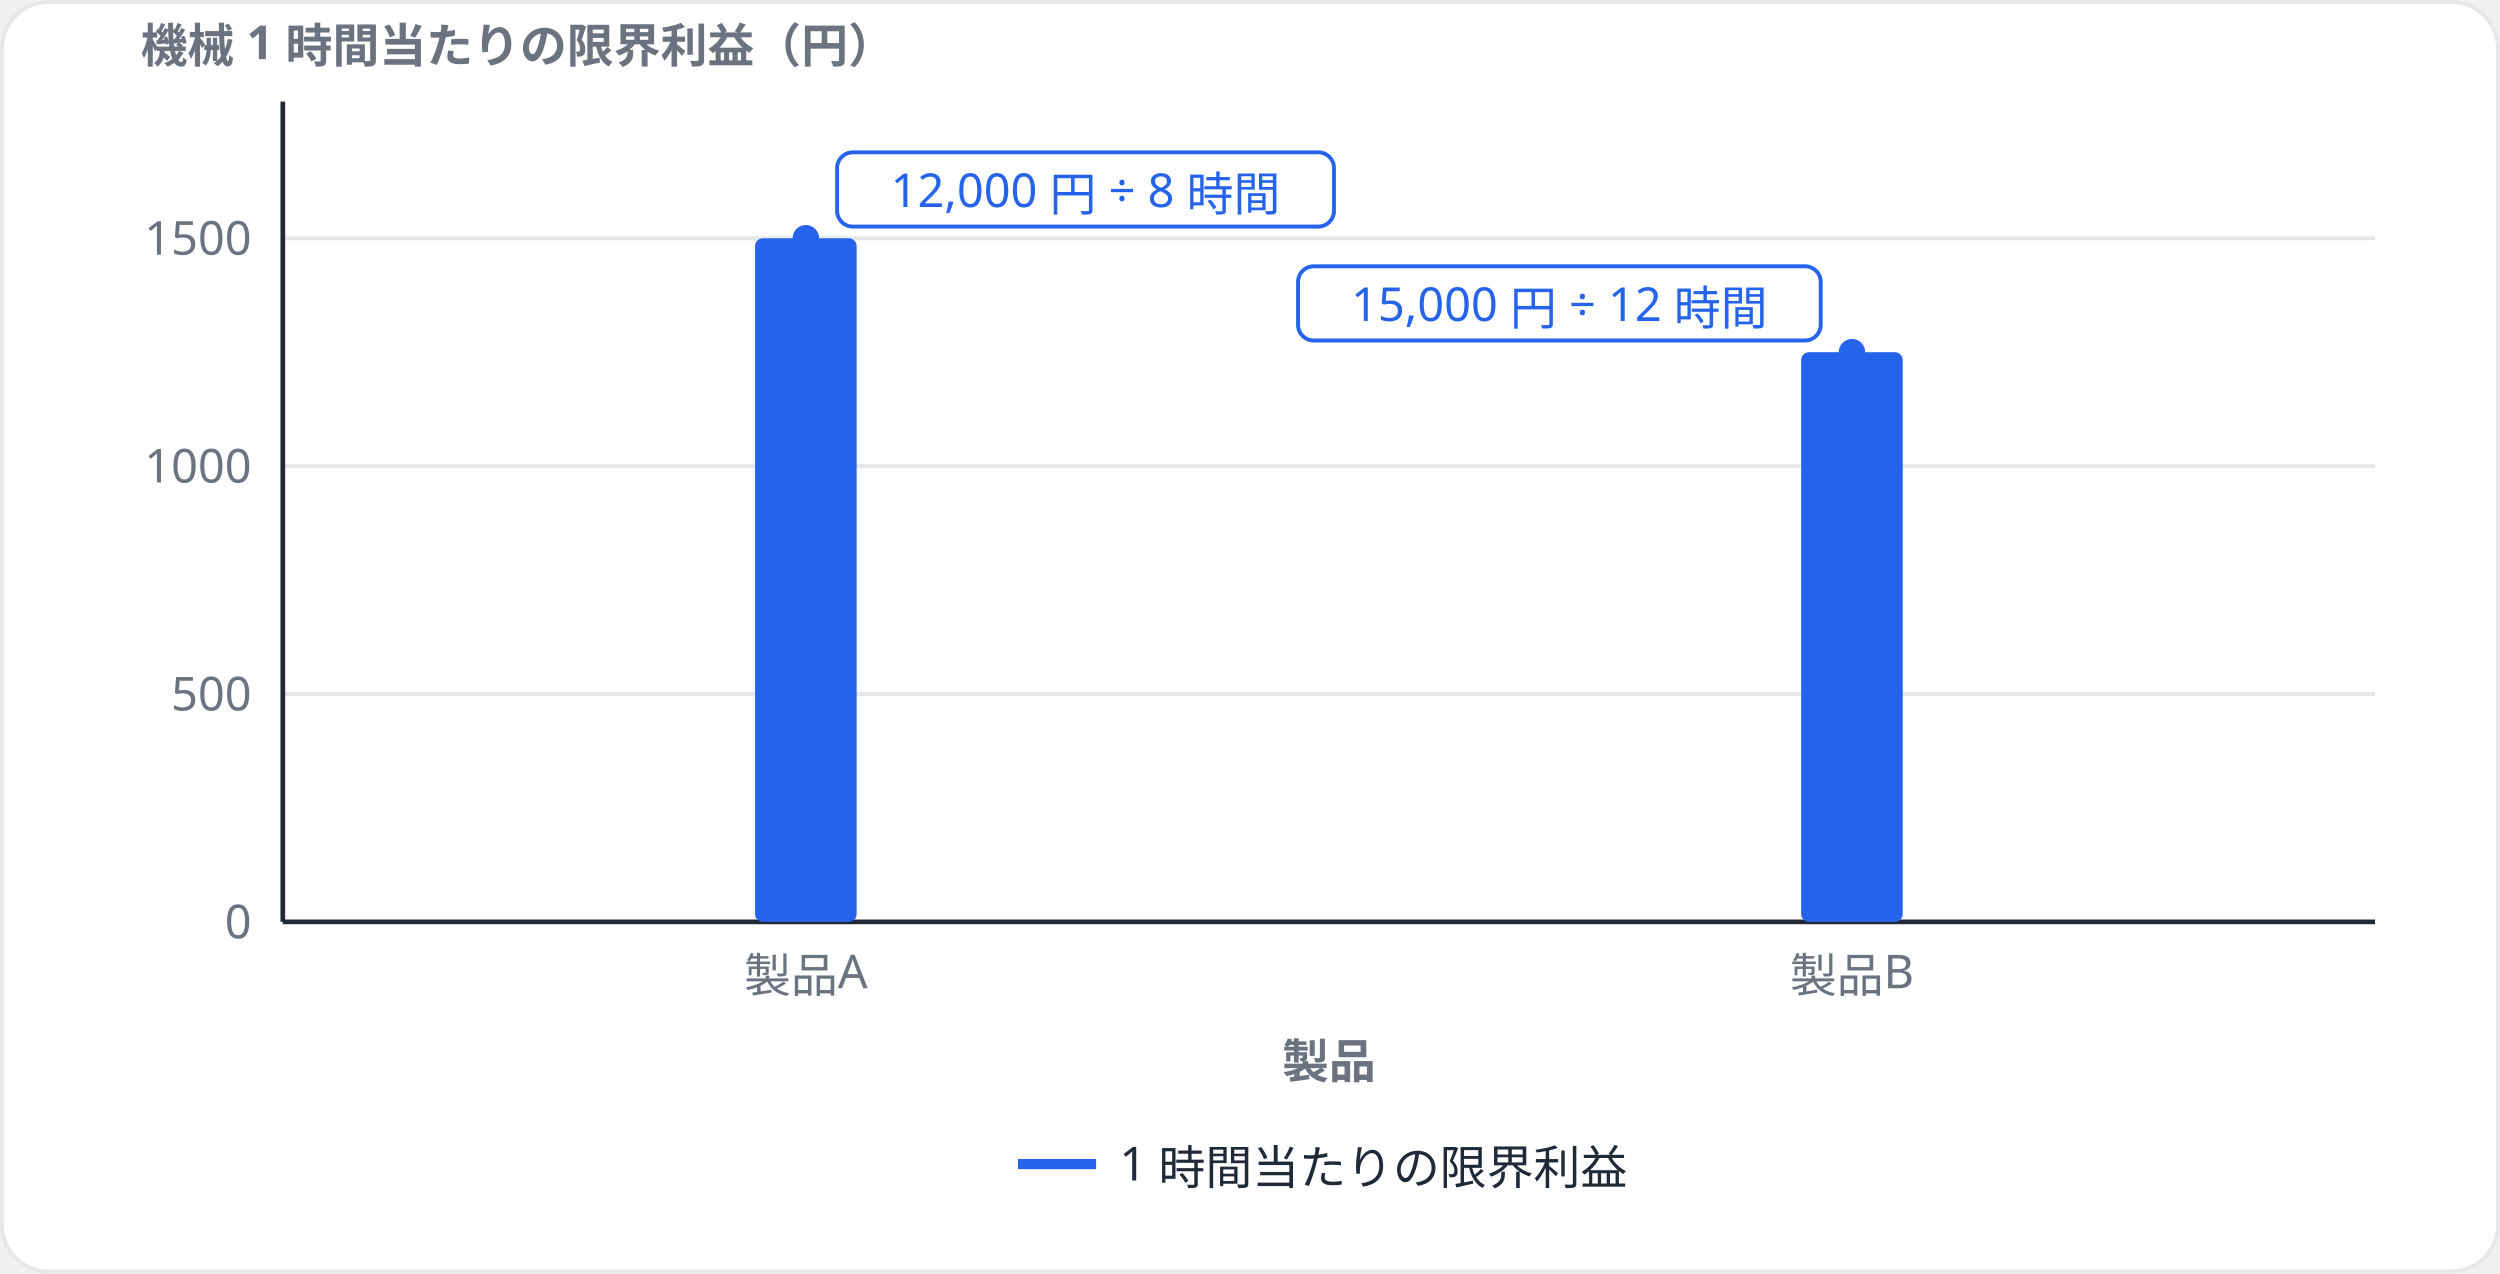
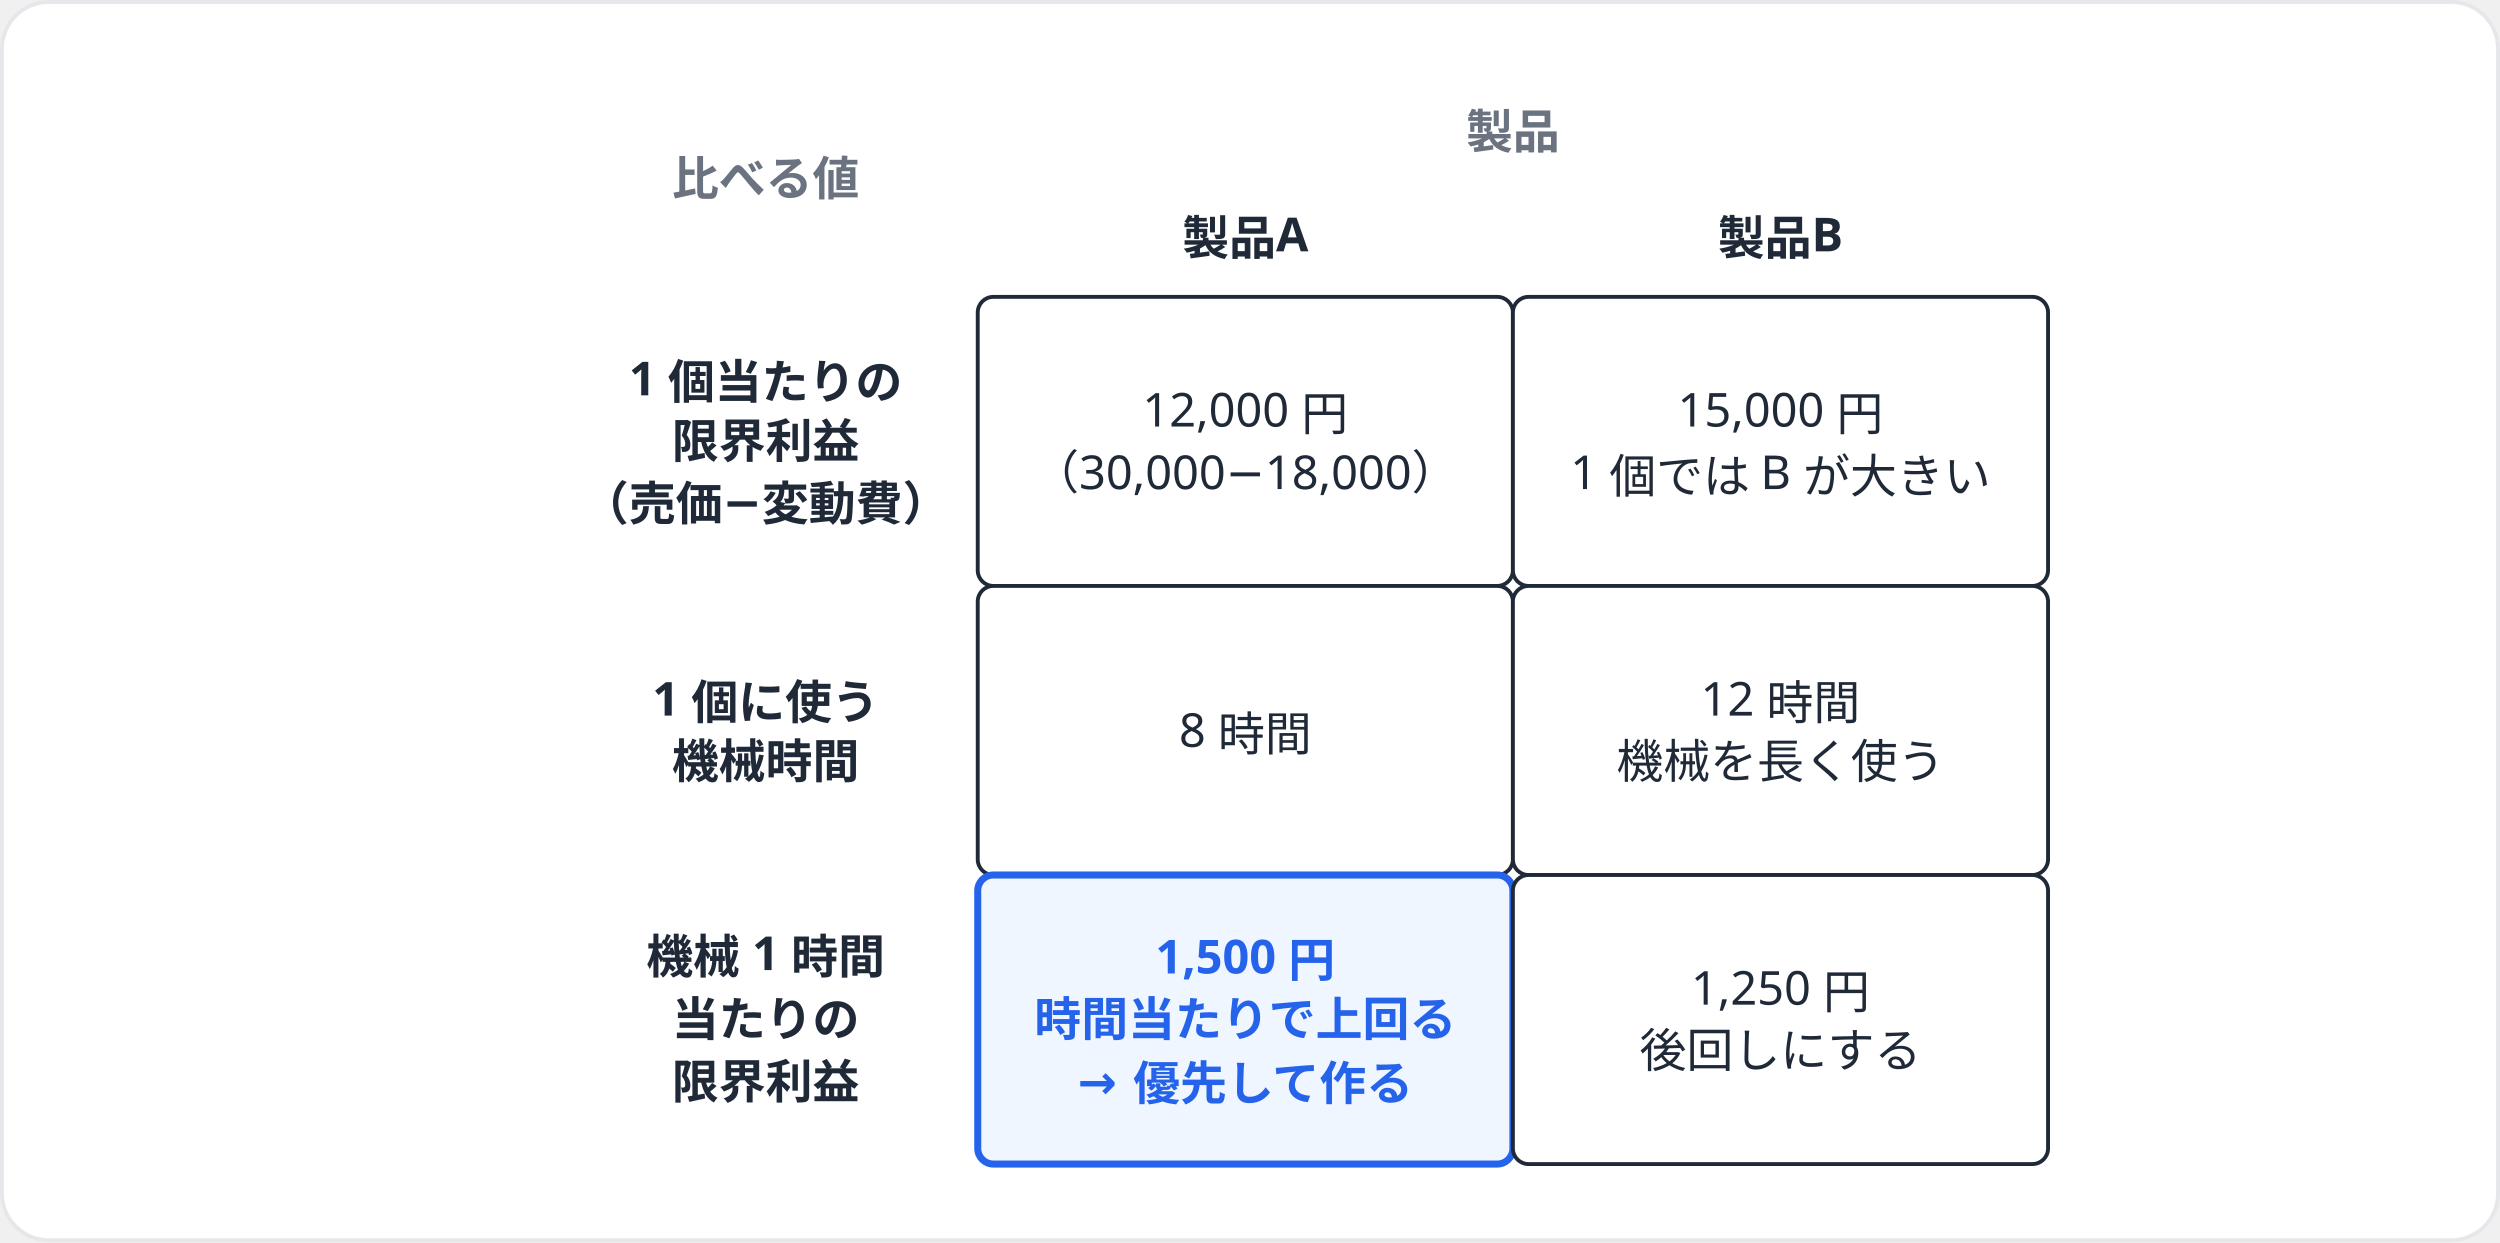
- <svg xmlns="http://www.w3.org/2000/svg" width="640" height="326" viewBox="0 0 640 326">
-   <rect x="0.5" y="0.5" width="639" height="325" rx="12" fill="#ffffff" stroke="#e5e7eb" stroke-width="1" />
-   <g transform="translate(20 20)">
-     <line x1="52.4" y1="216" x2="588" y2="216" stroke="#e5e7eb" stroke-width="1" />
-     <text x="44.4" y="220.2" font-family="Hiragino Sans, Hiragino Kaku Gothic ProN, Noto Sans JP, Yu Gothic, Meiryo, sans-serif" font-size="12" fill="#6b7280" text-anchor="end">0</text>
-     <line x1="52.4" y1="157.67" x2="588" y2="157.67" stroke="#e5e7eb" stroke-width="1" />
-     <text x="44.4" y="161.87" font-family="Hiragino Sans, Hiragino Kaku Gothic ProN, Noto Sans JP, Yu Gothic, Meiryo, sans-serif" font-size="12" fill="#6b7280" text-anchor="end">500</text>
-     <line x1="52.4" y1="99.33" x2="588" y2="99.33" stroke="#e5e7eb" stroke-width="1" />
-     <text x="44.4" y="103.53" font-family="Hiragino Sans, Hiragino Kaku Gothic ProN, Noto Sans JP, Yu Gothic, Meiryo, sans-serif" font-size="12" fill="#6b7280" text-anchor="end">1000</text>
-     <line x1="52.4" y1="41" x2="588" y2="41" stroke="#e5e7eb" stroke-width="1" />
-     <text x="44.4" y="45.2" font-family="Hiragino Sans, Hiragino Kaku Gothic ProN, Noto Sans JP, Yu Gothic, Meiryo, sans-serif" font-size="12" fill="#6b7280" text-anchor="end">1500</text>
-     <line x1="52.4" y1="6" x2="52.4" y2="216" stroke="#1f2937" stroke-width="1.2" />
-     <line x1="52.4" y1="216" x2="588" y2="216" stroke="#1f2937" stroke-width="1.2" />
-     <rect x="173.3" y="41" width="26" height="175" rx="2" fill="#2563eb" />
-     <rect x="441.1" y="70.17" width="26" height="145.83" rx="2" fill="#2563eb" />
-     <circle cx="186.3" cy="41" r="3.4" fill="#2563eb" />
-     <rect x="194.3" y="19" width="127.2" height="19" rx="4" fill="#ffffff" stroke="#2563eb" stroke-width="1" />
-     <text x="257.9" y="33" font-family="Hiragino Sans, Hiragino Kaku Gothic ProN, Noto Sans JP, Yu Gothic, Meiryo, sans-serif" font-size="12" fill="#2563eb" text-anchor="middle">12,000 円 ÷ 8 時間</text>
-     <circle cx="454.1" cy="70.17" r="3.4" fill="#2563eb" />
-     <rect x="312.3" y="48.17" width="133.8" height="19" rx="4" fill="#ffffff" stroke="#2563eb" stroke-width="1" />
-     <text x="379.2" y="62.17" font-family="Hiragino Sans, Hiragino Kaku Gothic ProN, Noto Sans JP, Yu Gothic, Meiryo, sans-serif" font-size="12" fill="#2563eb" text-anchor="middle">15,000 円 ÷ 12 時間</text>
-     <text x="186.3" y="234" font-family="Hiragino Sans, Hiragino Kaku Gothic ProN, Noto Sans JP, Yu Gothic, Meiryo, sans-serif" font-size="12" fill="#6b7280" text-anchor="middle">製品A</text>
-     <text x="454.1" y="234" font-family="Hiragino Sans, Hiragino Kaku Gothic ProN, Noto Sans JP, Yu Gothic, Meiryo, sans-serif" font-size="12" fill="#6b7280" text-anchor="middle">製品B</text>
-     <text x="320.2" y="256" font-family="Hiragino Sans, Hiragino Kaku Gothic ProN, Noto Sans JP, Yu Gothic, Meiryo, sans-serif" font-size="12" fill="#6b7280" text-anchor="middle" font-weight="600">製品</text>
-     <text x="16" y="-4" font-family="Hiragino Sans, Hiragino Kaku Gothic ProN, Noto Sans JP, Yu Gothic, Meiryo, sans-serif" font-size="12" fill="#6b7280" text-anchor="start" font-weight="600">機械 1 時間当たりの限界利益（円）</text>
-     <line x1="240.6" y1="278" x2="260.6" y2="278" stroke="#2563eb" stroke-width="2.6" />
-     <text x="266.6" y="282.2" font-family="Hiragino Sans, Hiragino Kaku Gothic ProN, Noto Sans JP, Yu Gothic, Meiryo, sans-serif" font-size="12" fill="#1f2937" text-anchor="start">1 時間当たりの限界利益</text>
+ <svg xmlns="http://www.w3.org/2000/svg" width="640" height="318" viewBox="0 0 640 318">
+   <rect x="0.5" y="0.5" width="639" height="317" rx="12" fill="#ffffff" stroke="#e5e7eb" stroke-width="1" />
+   <g transform="translate(115.7 20)">
+     <text x="271.6" y="18" font-family="Hiragino Sans, Hiragino Kaku Gothic ProN, Noto Sans JP, Yu Gothic, Meiryo, sans-serif" font-size="12" fill="#6b7280" text-anchor="middle" font-weight="600">製品</text>
+     <text x="80.3" y="30" font-family="Hiragino Sans, Hiragino Kaku Gothic ProN, Noto Sans JP, Yu Gothic, Meiryo, sans-serif" font-size="12" fill="#6b7280" text-anchor="middle" font-weight="600">比べる値</text>
+     <text x="203.1" y="45.2" font-family="Hiragino Sans, Hiragino Kaku Gothic ProN, Noto Sans JP, Yu Gothic, Meiryo, sans-serif" font-size="12" fill="#1f2937" text-anchor="middle" font-weight="600">製品A</text>
+     <text x="340.1" y="45.2" font-family="Hiragino Sans, Hiragino Kaku Gothic ProN, Noto Sans JP, Yu Gothic, Meiryo, sans-serif" font-size="12" fill="#1f2937" text-anchor="middle" font-weight="600">製品B</text>
+     <text x="80.3" y="81.2" font-family="Hiragino Sans, Hiragino Kaku Gothic ProN, Noto Sans JP, Yu Gothic, Meiryo, sans-serif" font-size="12" fill="#1f2937" text-anchor="middle" font-weight="600">1 個当たりの</text>
+     <text x="80.3" y="97.2" font-family="Hiragino Sans, Hiragino Kaku Gothic ProN, Noto Sans JP, Yu Gothic, Meiryo, sans-serif" font-size="12" fill="#1f2937" text-anchor="middle" font-weight="600">限界利益</text>
+     <text x="80.3" y="113.2" font-family="Hiragino Sans, Hiragino Kaku Gothic ProN, Noto Sans JP, Yu Gothic, Meiryo, sans-serif" font-size="12" fill="#1f2937" text-anchor="middle" font-weight="600">（売価−変動費）</text>
+     <text x="80.3" y="163.2" font-family="Hiragino Sans, Hiragino Kaku Gothic ProN, Noto Sans JP, Yu Gothic, Meiryo, sans-serif" font-size="12" fill="#1f2937" text-anchor="middle" font-weight="600">1 個に使う</text>
+     <text x="80.3" y="179.2" font-family="Hiragino Sans, Hiragino Kaku Gothic ProN, Noto Sans JP, Yu Gothic, Meiryo, sans-serif" font-size="12" fill="#1f2937" text-anchor="middle" font-weight="600">機械時間</text>
+     <text x="80.3" y="229.2" font-family="Hiragino Sans, Hiragino Kaku Gothic ProN, Noto Sans JP, Yu Gothic, Meiryo, sans-serif" font-size="12" fill="#1f2937" text-anchor="middle" font-weight="600">機械 1 時間</text>
+     <text x="80.3" y="245.2" font-family="Hiragino Sans, Hiragino Kaku Gothic ProN, Noto Sans JP, Yu Gothic, Meiryo, sans-serif" font-size="12" fill="#1f2937" text-anchor="middle" font-weight="600">当たりの</text>
+     <text x="80.3" y="261.2" font-family="Hiragino Sans, Hiragino Kaku Gothic ProN, Noto Sans JP, Yu Gothic, Meiryo, sans-serif" font-size="12" fill="#1f2937" text-anchor="middle" font-weight="600">限界利益</text>
+     <rect x="134.6" y="56" width="137" height="74" rx="4" fill="#ffffff" stroke="#1f2937" stroke-width="1" />
+     <text x="203.1" y="89.2" font-family="Hiragino Sans, Hiragino Kaku Gothic ProN, Noto Sans JP, Yu Gothic, Meiryo, sans-serif" font-size="12" fill="#1f2937" text-anchor="middle">12,000 円</text>
+     <text x="203.1" y="105.2" font-family="Hiragino Sans, Hiragino Kaku Gothic ProN, Noto Sans JP, Yu Gothic, Meiryo, sans-serif" font-size="12" fill="#1f2937" text-anchor="middle">（30,000−18,000）</text>
+     <rect x="271.6" y="56" width="137" height="74" rx="4" fill="#ffffff" stroke="#1f2937" stroke-width="1" />
+     <text x="340.1" y="89.2" font-family="Hiragino Sans, Hiragino Kaku Gothic ProN, Noto Sans JP, Yu Gothic, Meiryo, sans-serif" font-size="12" fill="#1f2937" text-anchor="middle">15,000 円</text>
+     <text x="340.1" y="105.2" font-family="Hiragino Sans, Hiragino Kaku Gothic ProN, Noto Sans JP, Yu Gothic, Meiryo, sans-serif" font-size="12" fill="#1f2937" text-anchor="middle">1 個では B が大きい</text>
+     <rect x="134.6" y="130" width="137" height="74" rx="4" fill="#ffffff" stroke="#1f2937" stroke-width="1" />
+     <text x="203.1" y="171.2" font-family="Hiragino Sans, Hiragino Kaku Gothic ProN, Noto Sans JP, Yu Gothic, Meiryo, sans-serif" font-size="12" fill="#1f2937" text-anchor="middle">8 時間</text>
+     <rect x="271.6" y="130" width="137" height="74" rx="4" fill="#ffffff" stroke="#1f2937" stroke-width="1" />
+     <text x="340.1" y="163.2" font-family="Hiragino Sans, Hiragino Kaku Gothic ProN, Noto Sans JP, Yu Gothic, Meiryo, sans-serif" font-size="12" fill="#1f2937" text-anchor="middle">12 時間</text>
+     <text x="340.1" y="179.2" font-family="Hiragino Sans, Hiragino Kaku Gothic ProN, Noto Sans JP, Yu Gothic, Meiryo, sans-serif" font-size="12" fill="#1f2937" text-anchor="middle">機械を長く使う</text>
+     <rect x="134.6" y="204" width="137" height="74" rx="4" fill="#eff6ff" stroke="#2563eb" stroke-width="1.8" />
+     <text x="203.1" y="229.2" font-family="Hiragino Sans, Hiragino Kaku Gothic ProN, Noto Sans JP, Yu Gothic, Meiryo, sans-serif" font-size="12" fill="#2563eb" text-anchor="middle" font-weight="600">1,500 円</text>
+     <text x="203.1" y="245.2" font-family="Hiragino Sans, Hiragino Kaku Gothic ProN, Noto Sans JP, Yu Gothic, Meiryo, sans-serif" font-size="12" fill="#2563eb" text-anchor="middle" font-weight="600">時間当たりで上回る</text>
+     <text x="203.1" y="261.2" font-family="Hiragino Sans, Hiragino Kaku Gothic ProN, Noto Sans JP, Yu Gothic, Meiryo, sans-serif" font-size="12" fill="#2563eb" text-anchor="middle" font-weight="600">→ 優先して作る</text>
+     <rect x="271.6" y="204" width="137" height="74" rx="4" fill="#ffffff" stroke="#1f2937" stroke-width="1" />
+     <text x="340.1" y="237.2" font-family="Hiragino Sans, Hiragino Kaku Gothic ProN, Noto Sans JP, Yu Gothic, Meiryo, sans-serif" font-size="12" fill="#1f2937" text-anchor="middle">1,250 円</text>
+     <text x="340.1" y="253.2" font-family="Hiragino Sans, Hiragino Kaku Gothic ProN, Noto Sans JP, Yu Gothic, Meiryo, sans-serif" font-size="12" fill="#1f2937" text-anchor="middle">後回しにする</text>
  </g>
</svg>
